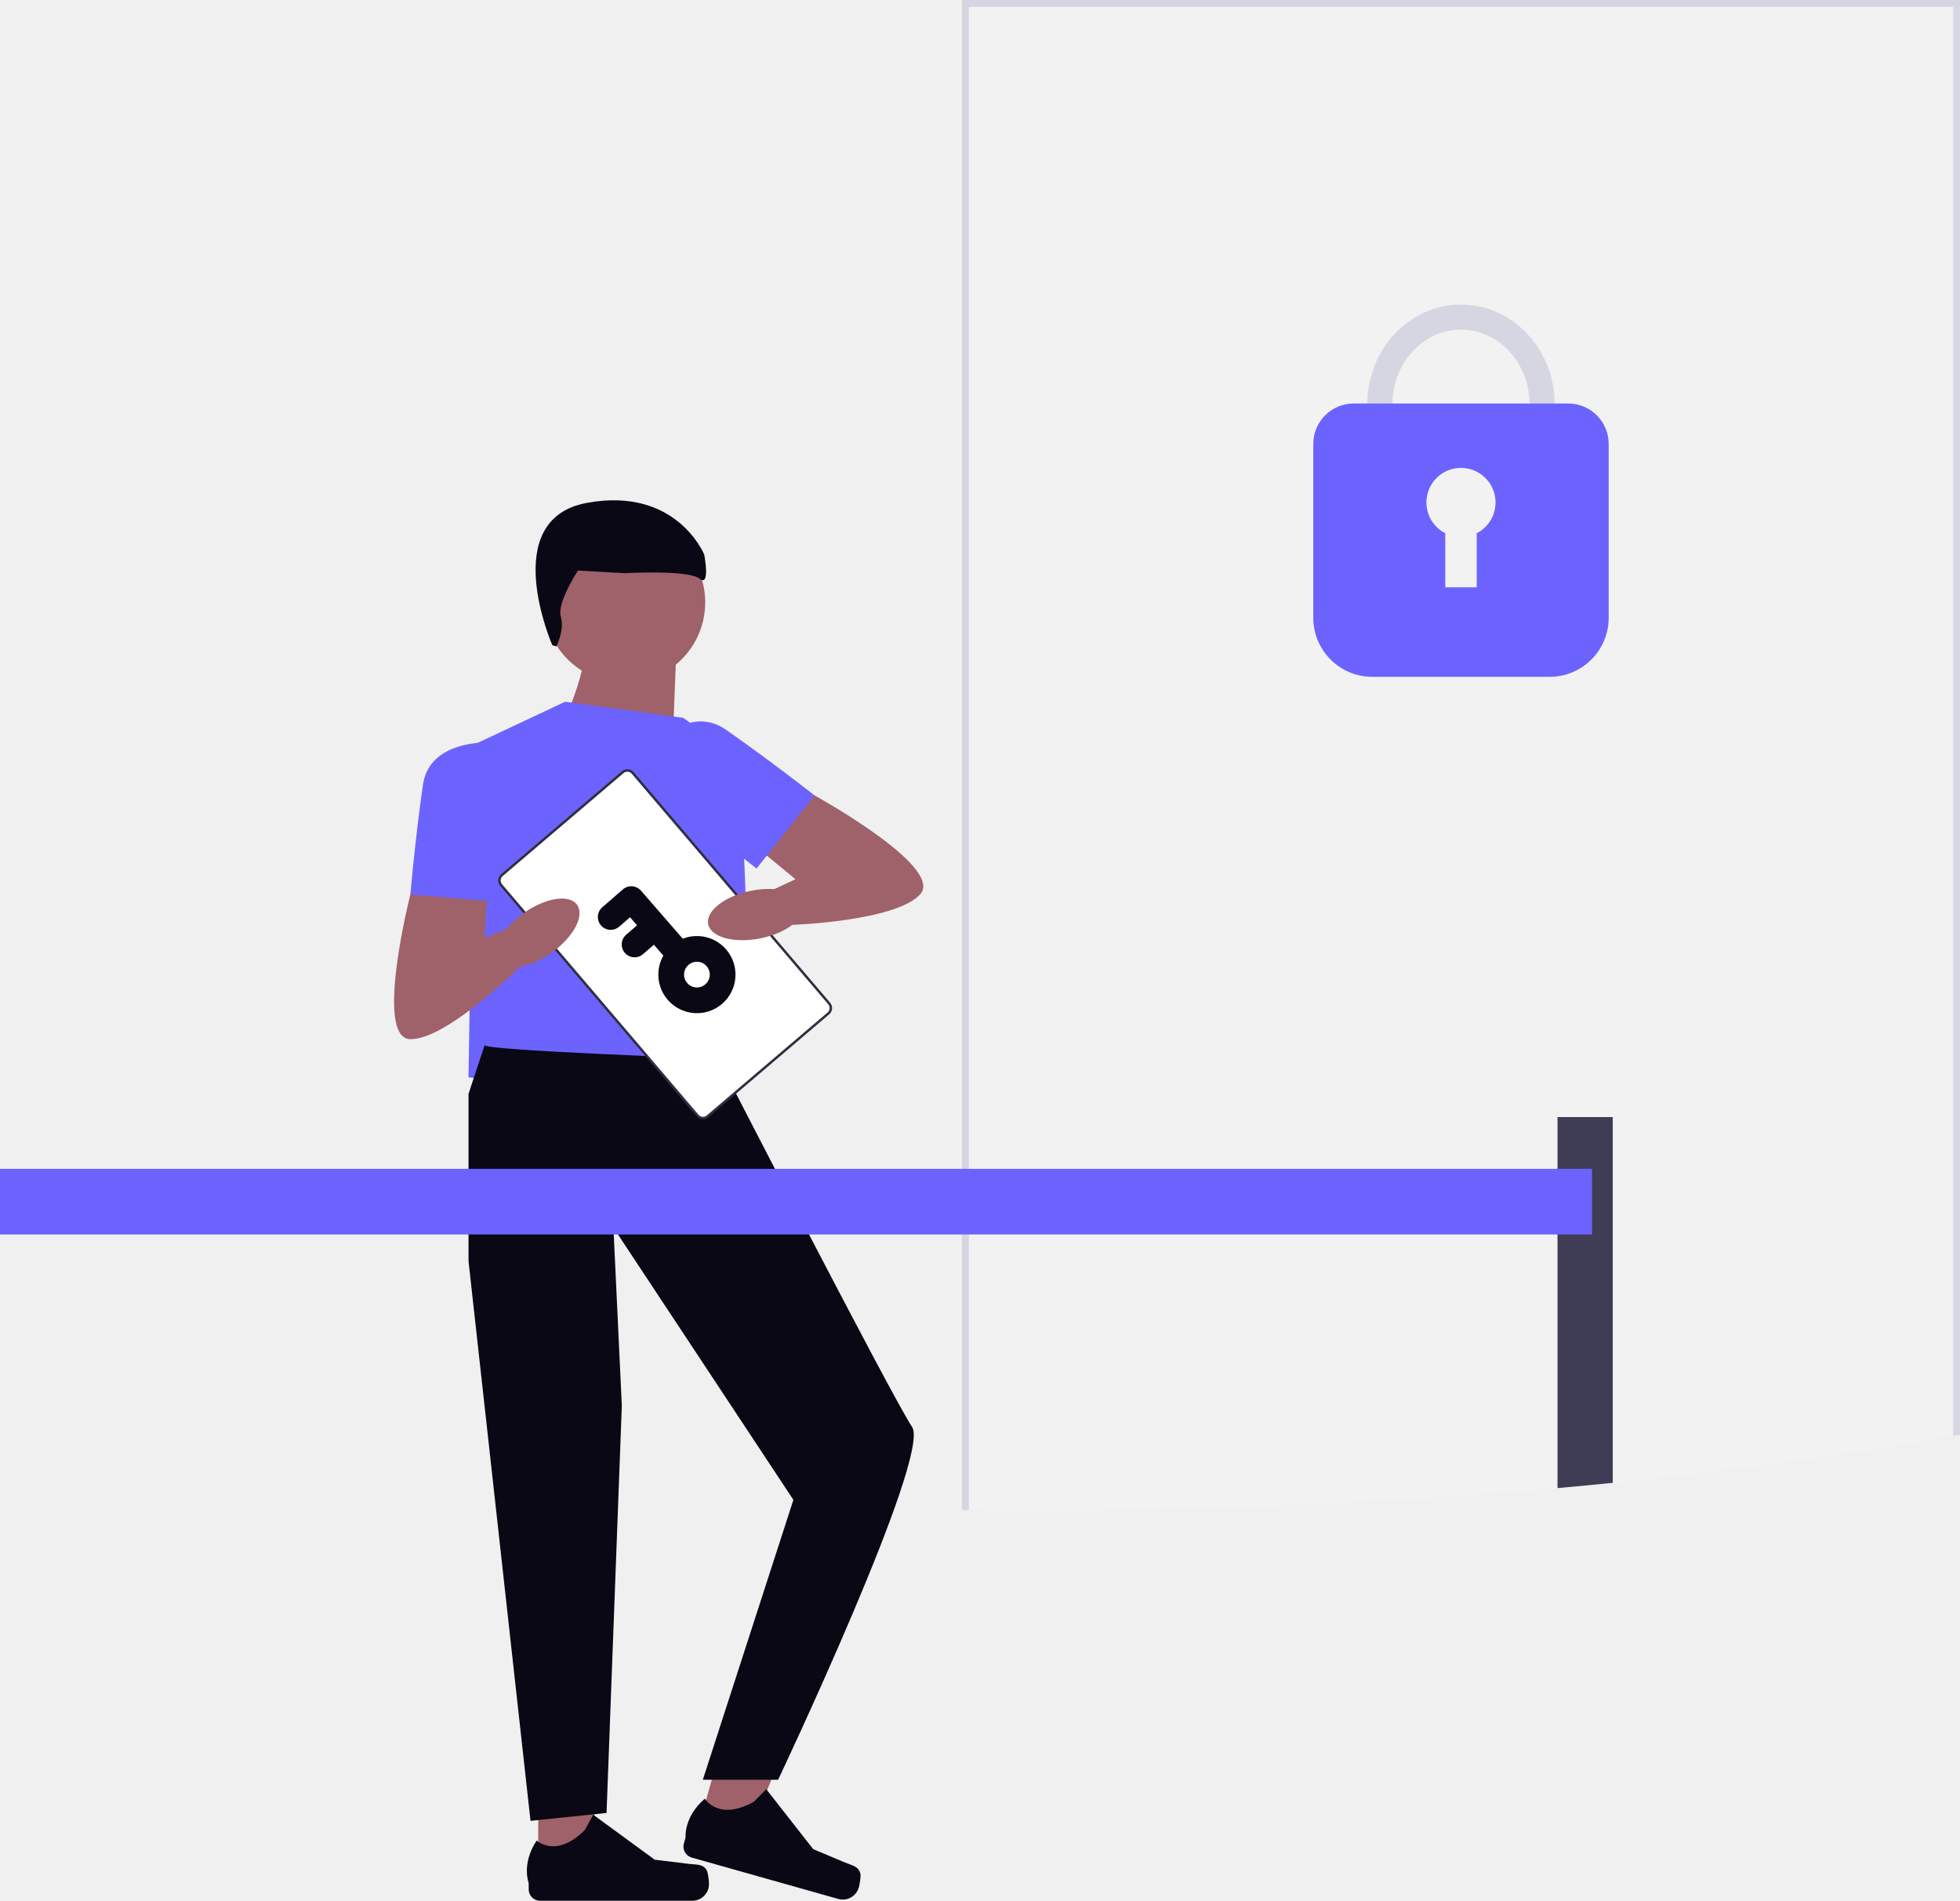
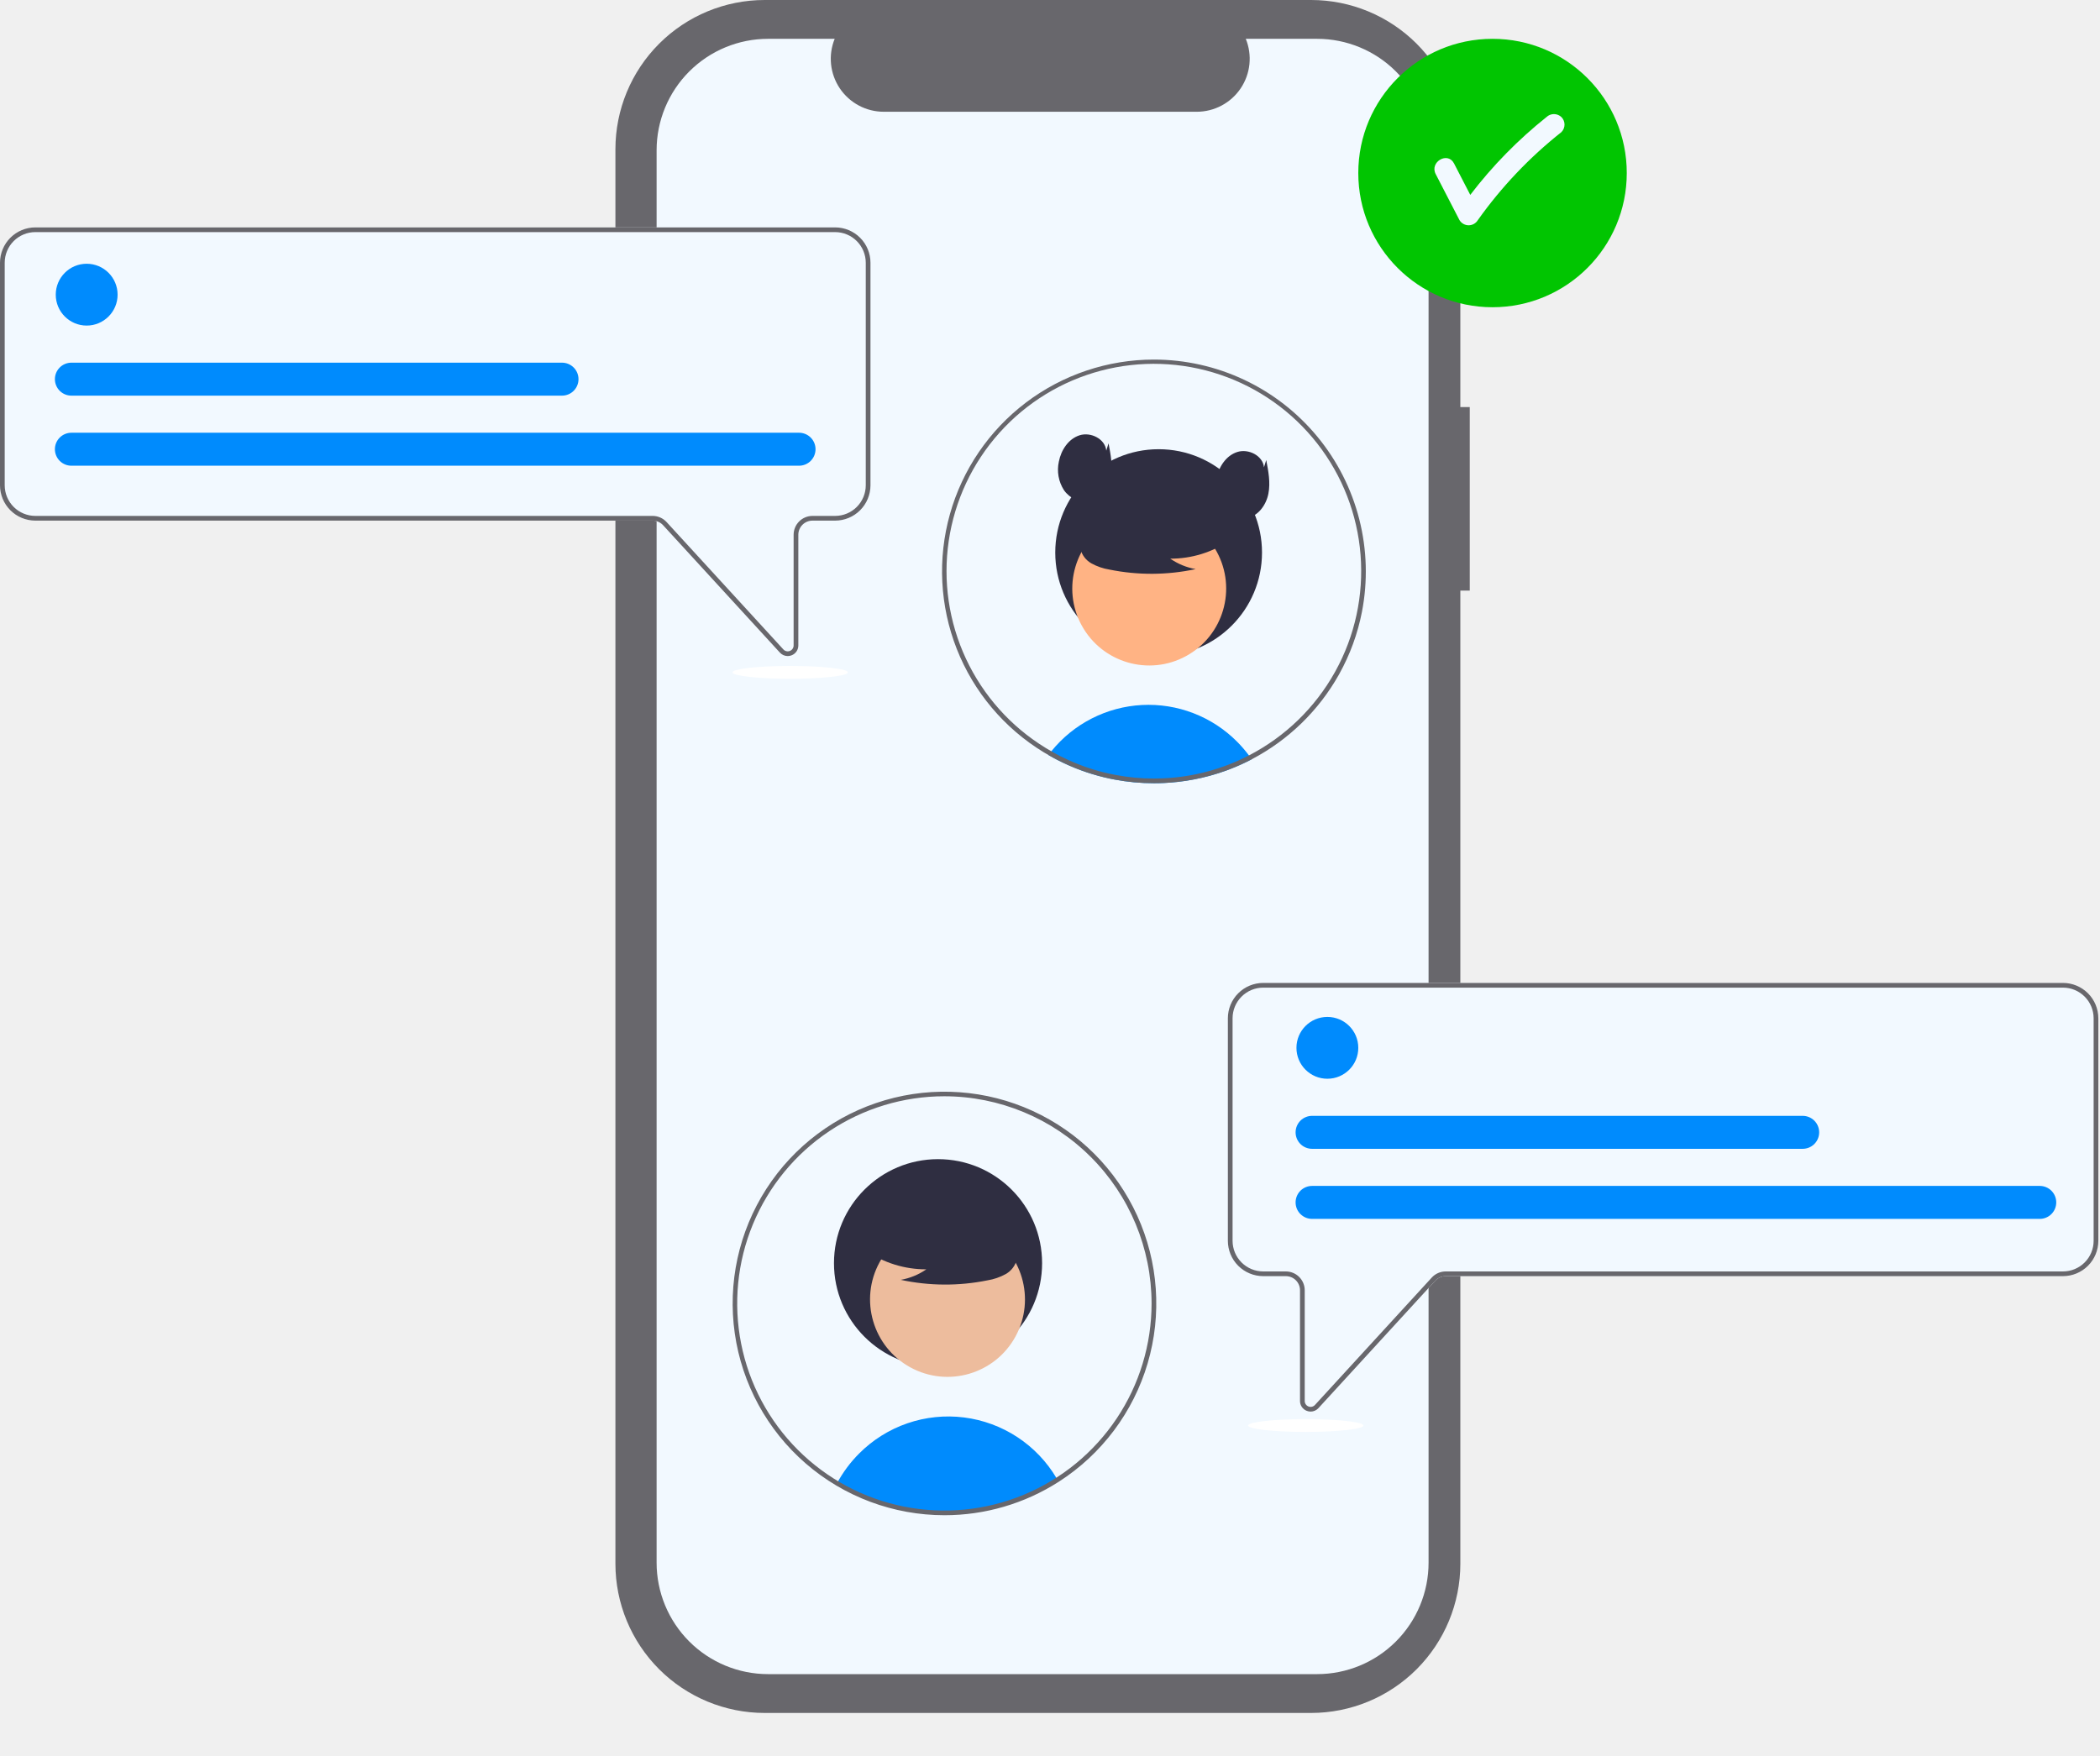
- <svg xmlns="http://www.w3.org/2000/svg" width="798.922" height="774.848" viewBox="0 0 798.922 774.848" role="img" artist="Katerina Limpitsouni" source="https://undraw.co/">
-   <g transform="translate(-720.266 -215.996)">
-     <g transform="translate(880.894 416.032)">
-       <path d="M334.2,84.913s10.938-21.875,8.756-41.554l36.4,18.863L377.95,98.032,334.2,84.913Z" transform="translate(-264.493 7.679)" fill="#9f616a" />
-       <ellipse cx="32.841" cy="32.841" rx="32.841" ry="32.841" transform="translate(61.143 12.693)" fill="#9f616a" />
-       <path d="M353.05,429.314H373.1l9.53-77.294H353.05Z" transform="translate(-294.294 133.506)" fill="#9f616a" />
-       <path d="M397.891,413.146h0c.619,1.056.957,4.448.957,5.659h0a6.8,6.8,0,0,1-6.8,6.8H330a4.65,4.65,0,0,1-4.645-4.645v-2.59s-3.069-7.77,3.252-17.328c0,0,7.855,7.489,19.595-4.237l3.463-6.264,25.056,18.328,13.894,1.7c3.041.38,5.729-.056,7.292,2.576h-.014Z" transform="translate(-270.484 149.209)" fill="#090814" />
-       <path d="M401.237,74.779l-48.128-6.56-37.19,17.5L313.737,221.33s91.47,10.937,105.884-3.28S423.1,90.094,423.1,90.094L401.223,74.779h.014Z" transform="translate(-283.402 17.813)" fill="#6c63ff" />
-       <path d="M8.531,45.174c1.028,5.743-3.1,11.923-3.1,11.923l-1.552-.64S-13.1,3.057,23.987.2s45.341,26,45.341,26,1.175,13.644-2.95,9.519-30.018-5.395-30.018-5.395l-18.93-3.055S7.5,39.43,8.531,45.174Z" transform="translate(54.751 7.263) rotate(-6)" fill="#090814" />
-       <path d="M292.67,416.13l19.271,5.434,30.18-71.776-28.463-8.038Z" transform="translate(-168.796 129.32)" fill="#9f616a" />
-       <path d="M352.823,417.468h0c.31,1.182-.3,4.533-.619,5.715h0a6.8,6.8,0,0,1-8.39,4.7L284.1,411.021a4.652,4.652,0,0,1-3.209-5.729l.7-2.492s-.845-8.305,7.841-15.794c0,0,5.518,9.347,20,1.239l5.039-5.1,19.13,24.437,12.894,5.419c2.815,1.182,5.532,1.506,6.32,4.462Z" transform="translate(-162.761 146.197)" fill="#090814" />
-       <path d="M271.785,167.669l-6.56,19.848v68.2l25.266,228.17,30.993-3.218,6.227-166.041L324.29,242.05l73.353,110.98L360.727,467.145H391.42s62.543-132.12,54.6-143.845S366.97,173.257,366.97,173.257s-95.158-3.392-95.158-5.574h0Z" transform="translate(-234.876 58.355)" fill="#090814" />
-       <path d="M396.236,111.729l-10.571,17.314s-14.949,58.756,0,58.995S430.794,158.1,430.794,158.1l-3.941-15.752-10.937,4.378,2.182-34.994H396.236Z" transform="translate(-379.02 35.55)" fill="#9f616a" />
-       <path d="M423.644,80.678S388.65,74.512,385.37,97.415s-5.11,44.609-5.11,44.609l37.922,3.139,5.462-64.485Z" transform="translate(-373.616 22.584)" fill="#6c63ff" />
-       <path d="M374.084,229.193l49.382-42.081a2.884,2.884,0,0,0,.207-4.066L343.7,89.193a2.884,2.884,0,0,0-4.047-.441l-49.382,42.081a2.884,2.884,0,0,0-.207,4.066l79.978,93.854A2.884,2.884,0,0,0,374.084,229.193Z" transform="translate(-246.373 25.924)" fill="#fff" />
-       <path d="M374.084,229.193l49.382-42.081a2.884,2.884,0,0,0,.207-4.066L343.7,89.193a2.884,2.884,0,0,0-4.047-.441l-49.382,42.081a2.884,2.884,0,0,0-.207,4.066l79.978,93.854A2.884,2.884,0,0,0,374.084,229.193Z" transform="translate(-246.373 25.924)" fill="none" stroke="#2f2e41" stroke-miterlimit="10" stroke-width="1" />
-       <path d="M277.5,92.419l19.876,4.11s53.125,29.237,43.074,40.315-52.7,12.5-52.7,12.5l-8.812-13.64,10.67-5L262.551,108.4,277.5,92.419Z" transform="translate(-125.994 27.679)" fill="#9f616a" />
-       <path d="M294.074,93.836s19.412-29.772,38.373-16.512S368.5,104.07,368.5,104.07L344.876,133.9,294.06,93.836h.014Z" transform="translate(-197.129 20.138)" fill="#6c63ff" />
-       <ellipse cx="9.882" cy="19.749" rx="9.882" ry="19.749" transform="translate(129.995 186.4) rotate(-101.44)" fill="#9f616a" />
-       <ellipse cx="9.882" cy="19.749" rx="9.882" ry="19.749" transform="translate(48.162 199.779) rotate(-125.46)" fill="#9f616a" />
-     </g>
-     <path d="M816.547,70V653.653c-.465.1-.929.183-1.408.253q-10.705,1.942-21.692,3.744-13.049,2.154-26.464,4.167-11.149,1.647-22.523,3.2-33.129,4.54-68.046,8.052-11.17,1.14-22.523,2.154c-66.089,5.94-136.332,9.15-209.164,9.15q-15.477,0-30.771-.2c-.479,0-.943,0-1.408-.014V70Z" transform="translate(701.233 147.408)" fill="#f2f2f2" opacity="0.7" style="isolation:isolate" />
-     <path d="M815.547,262.957v1.731l.183-.366A7.744,7.744,0,0,0,815.547,262.957Zm-402.59,183.9-1.408-1.14v126.52h1.408V684.565c.464.014.929.014,1.408.014V361.521c-.465.253-.929.493-1.408.732ZM411.55,69v615.54c.464.014.929.028,1.408.028s.929.014,1.408.014V71.812H815.547v582.5c.479-.07.943-.155,1.408-.253.464-.07.943-.155,1.408-.253V69H411.55Z" transform="translate(700.825 147)" fill="#d6d6e3" />
-     <path d="M606.523,392.5V541.6q-11.17,1.14-22.523,2.154V392.5Z" transform="translate(771.126 278.877)" fill="#3f3d56" />
-     <rect width="648.93" height="26.745" transform="translate(720.266 692.49)" fill="#6c63ff" />
-     <g transform="matrix(-0.07, 0.998, -0.998, -0.07, 1022.411, 580.41)">
-       <path d="M15.72,31.441a15.72,15.72,0,1,1,15.72-15.72A15.738,15.738,0,0,1,15.72,31.441Zm0-20.96a5.24,5.24,0,1,0,5.24,5.24A5.246,5.246,0,0,0,15.72,10.48Z" transform="translate(18.341 0)" fill="#090814" />
-       <path d="M13.1,39.3A5.224,5.224,0,0,1,9.4,37.766l-7.86-7.86a5.24,5.24,0,0,1,0-7.411L22.5,1.535a5.24,5.24,0,0,1,7.411,7.411L12.651,26.2l4.155,4.155A5.24,5.24,0,0,1,13.1,39.3Z" transform="translate(0 18.341)" fill="#090814" />
-       <path d="M13.1,18.34A5.224,5.224,0,0,1,9.4,16.806l-7.86-7.86A5.24,5.24,0,0,1,8.946,1.535l7.86,7.86A5.24,5.24,0,0,1,13.1,18.34Z" transform="translate(10.48 28.821)" fill="#090814" />
-     </g>
-     <g transform="translate(1255.578 340.147)">
-       <path d="M553.466,494.094c-21.04,0-38.174-18.191-38.174-40.55s17.124-40.55,38.174-40.55,38.174,18.191,38.174,40.55S574.515,494.094,553.466,494.094Zm0-70.857c-15.4,0-27.926,13.594-27.926,30.3s12.528,30.3,27.926,30.3,27.927-13.6,27.927-30.3-12.528-30.3-27.927-30.3Z" transform="translate(-493.261 -412.993)" fill="#d6d6e3" />
-       <path d="M592.851,558.846H520.543A24.071,24.071,0,0,1,496.5,534.8V463.883a16.484,16.484,0,0,1,16.47-16.47h87.468a16.481,16.481,0,0,1,16.47,16.47V534.8a24.071,24.071,0,0,1-24.055,24.047Z" transform="translate(-496.5 -407.077)" fill="#6c63ff" />
-       <path d="M564.021,483.91a14.089,14.089,0,1,0-20.493,12.539v22.044h12.817V496.449a14.077,14.077,0,0,0,7.676-12.539Z" transform="translate(-489.731 -403.226)" fill="#f2f2f2" />
-     </g>
+ <svg xmlns="http://www.w3.org/2000/svg" width="892" height="746" viewBox="0 0 892 746" fill="none">
+   <g clip-path="url(#clip0_43_1957)">
+     <path d="M624.297 172.947H620.298V63.402C620.298 46.587 613.618 30.46 601.728 18.57C589.838 6.68 573.712 1.85653e-05 556.896 1.13715e-10H324.81C307.995 -3.18259e-05 291.868 6.68 279.978 18.57C268.088 30.46 261.408 46.587 261.408 63.402V664.376C261.408 681.191 268.088 697.318 279.978 709.208C291.868 721.098 307.994 727.778 324.81 727.778H556.896C573.711 727.778 589.838 721.098 601.728 709.208C613.618 697.318 620.298 681.192 620.298 664.376V250.923H624.297L624.297 172.947Z" fill="#68676C" />
+     <path d="M606.803 63.844V663.934C606.803 676.492 601.814 688.536 592.935 697.415C584.055 706.295 572.011 711.284 559.453 711.284H326.253C313.695 711.284 301.652 706.295 292.772 697.415C283.892 688.536 278.904 676.492 278.903 663.934V63.844C278.904 51.286 283.892 39.243 292.772 30.363C301.652 21.483 313.695 16.494 326.253 16.494H354.543C353.153 19.91 352.624 23.615 353.002 27.284C353.38 30.953 354.653 34.472 356.711 37.533C358.768 40.594 361.546 43.102 364.8 44.837C368.055 46.572 371.685 47.481 375.373 47.484H508.333C512.021 47.481 515.652 46.572 518.906 44.837C522.161 43.102 524.939 40.594 526.996 37.533C529.053 34.472 530.327 30.953 530.705 27.284C531.083 23.615 530.553 19.91 529.163 16.494H559.453C572.011 16.494 584.055 21.483 592.935 30.363C601.814 39.243 606.803 51.286 606.803 63.844Z" fill="#F2F9FF" />
+     <path d="M531.678 322.6C530.128 323.41 528.551 324.177 526.947 324.9C525.487 325.56 524.004 326.18 522.498 326.76C521.947 326.97 521.388 327.18 520.828 327.39C516.4 328.996 511.853 330.25 507.228 331.14C504.938 331.59 502.618 331.943 500.268 332.2C498.328 332.42 496.368 332.577 494.388 332.67C492.978 332.74 491.567 332.77 490.147 332.77C484.524 332.772 478.913 332.247 473.388 331.2C471.947 330.94 470.538 330.63 469.127 330.29C462.307 328.655 455.704 326.218 449.458 323.03C448.897 322.75 448.337 322.45 447.777 322.16C446.947 321.72 446.138 321.26 445.328 320.78C445.717 320.24 446.138 319.71 446.567 319.19C451.247 313.391 457.095 308.643 463.732 305.256C470.369 301.869 477.646 299.918 485.087 299.531C492.528 299.145 499.968 300.33 506.92 303.011C513.873 305.692 520.182 309.807 525.438 315.09C527.262 316.92 528.953 318.879 530.498 320.95C530.907 321.49 531.297 322.04 531.678 322.6Z" fill="#008BFD" />
+     <path d="M492.143 278.673C516.394 278.673 536.053 259.014 536.053 234.763C536.053 210.513 516.394 190.854 492.143 190.854C467.892 190.854 448.233 210.513 448.233 234.763C448.233 259.014 467.892 278.673 492.143 278.673Z" fill="#2F2E41" />
+     <path d="M503.822 278.735C519.66 270.077 525.48 250.221 516.823 234.383C508.165 218.546 488.308 212.725 472.471 221.383C456.634 230.04 450.813 249.897 459.471 265.735C468.128 281.572 487.985 287.392 503.822 278.735Z" fill="#FFB384" />
+     <path d="M522.486 229.503C515.018 234.651 506.154 237.39 497.084 237.354C500.32 239.597 504.003 241.112 507.88 241.795C495.821 244.382 483.358 244.452 471.27 242.001C468.583 241.57 465.991 240.68 463.606 239.369C462.418 238.705 461.383 237.799 460.568 236.709C459.753 235.619 459.176 234.37 458.876 233.042C458.073 228.454 461.648 224.285 465.364 221.475C471.053 217.239 477.612 214.321 484.568 212.931C491.523 211.541 498.7 211.714 505.58 213.439C510.073 214.6 514.573 216.562 517.491 220.17C520.409 223.777 521.274 229.34 518.493 233.055L522.486 229.503Z" fill="#2F2E41" />
+     <path d="M490.147 152.771C470.52 152.768 451.429 159.182 435.785 171.037C420.142 182.891 408.803 199.536 403.497 218.433C398.192 237.33 399.21 257.444 406.397 275.708C413.585 293.973 426.547 309.387 443.308 319.601L443.888 319.941C444.368 320.231 444.848 320.511 445.328 320.781C446.138 321.261 446.947 321.721 447.777 322.161C448.337 322.451 448.897 322.751 449.458 323.031C455.704 326.219 462.307 328.656 469.127 330.29C470.538 330.63 471.947 330.941 473.388 331.201C478.913 332.247 484.524 332.773 490.147 332.771C491.567 332.771 492.978 332.741 494.388 332.671C496.368 332.581 498.328 332.424 500.268 332.201C502.618 331.941 504.938 331.587 507.228 331.141C511.853 330.25 516.4 328.996 520.828 327.391C521.388 327.181 521.947 326.97 522.498 326.76C524.007 326.18 525.491 325.561 526.947 324.901C528.547 324.181 530.124 323.414 531.678 322.601C547.245 314.448 560.112 301.952 568.717 286.631C568.757 286.551 568.808 286.471 568.848 286.391C573.439 278.152 576.696 269.238 578.498 259.98C581.027 246.948 580.644 233.517 577.375 220.65C574.107 207.783 568.034 195.798 559.591 185.552C551.148 175.307 540.544 167.056 528.539 161.388C516.533 155.721 503.423 152.778 490.147 152.771ZM567.208 285.221C567.127 285.361 567.058 285.501 566.978 285.631C558.544 300.726 545.858 313.009 530.497 320.951C528.967 321.751 527.411 322.501 525.828 323.201C524.518 323.791 523.178 324.351 521.828 324.871C521.257 325.091 520.678 325.31 520.098 325.51C516.272 326.908 512.352 328.031 508.368 328.871C505.412 329.5 502.424 329.971 499.417 330.281C497.567 330.481 495.687 330.621 493.797 330.691C492.587 330.741 491.368 330.771 490.147 330.771C484.705 330.777 479.275 330.271 473.928 329.26C470.675 328.661 467.459 327.873 464.297 326.901C459.481 325.413 454.801 323.516 450.308 321.23C449.788 320.96 449.268 320.691 448.757 320.411C448.027 320.021 447.288 319.621 446.567 319.191C446.027 318.891 445.487 318.571 444.957 318.251C444.647 318.071 444.337 317.881 444.027 317.691C429.332 308.666 417.609 295.525 410.314 279.899C403.019 264.273 400.472 246.848 402.99 229.788C405.507 212.727 412.978 196.781 424.475 183.928C435.973 171.075 450.991 161.88 467.667 157.484C484.343 153.089 501.942 153.685 518.281 159.201C534.621 164.716 548.981 174.908 559.582 188.511C570.182 202.113 576.555 218.529 577.911 235.721C579.266 252.913 575.545 270.124 567.208 285.221Z" fill="#68676C" />
+     <path d="M469.907 191.46C469.435 186.492 463.349 183.433 458.589 184.934C453.83 186.435 450.705 191.227 449.761 196.127C449.306 198.191 449.263 200.324 449.635 202.404C450.007 204.484 450.785 206.471 451.926 208.249C454.332 211.712 458.752 213.872 462.876 212.993C467.583 211.99 470.844 207.394 471.777 202.672C472.71 197.951 471.784 193.083 470.859 188.36L469.907 191.46Z" fill="#2F2E41" />
+     <path d="M536.89 198.556C536.417 193.588 530.331 190.53 525.572 192.031C520.812 193.531 517.688 198.324 516.743 203.224C516.288 205.287 516.246 207.421 516.617 209.501C516.989 211.581 517.767 213.567 518.908 215.346C521.314 218.808 525.735 220.969 529.858 220.09C534.565 219.087 537.826 214.491 538.76 209.769C539.693 205.048 538.766 200.18 537.841 195.457L536.89 198.556Z" fill="#2F2E41" />
+     <path d="M334.584 278.739C333.961 278.739 333.345 278.608 332.776 278.356C332.207 278.104 331.696 277.736 331.277 277.275L281.655 223.142C281.092 222.529 280.408 222.039 279.646 221.704C278.884 221.369 278.061 221.195 277.229 221.194H15.009C11.03 221.19 7.215 219.607 4.401 216.793C1.587 213.979 0.004 210.164 0 206.185V111.623C0.004 107.643 1.587 103.828 4.401 101.014C7.215 98.201 11.03 96.618 15.009 96.613H354.734C358.714 96.618 362.529 98.201 365.343 101.014C368.157 103.828 369.739 107.643 369.744 111.623V206.185C369.739 210.164 368.157 213.979 365.343 216.793C362.529 219.607 358.714 221.19 354.734 221.194H345.103C343.511 221.196 341.985 221.829 340.859 222.955C339.733 224.081 339.1 225.607 339.099 227.199V274.232C339.102 275.14 338.83 276.028 338.317 276.778C337.805 277.527 337.076 278.103 336.228 278.428C335.704 278.633 335.147 278.739 334.584 278.739Z" fill="#F2F9FF" />
+     <path d="M334.584 278.739C333.961 278.739 333.345 278.608 332.776 278.356C332.207 278.104 331.696 277.736 331.277 277.275L281.655 223.142C281.092 222.529 280.408 222.039 279.646 221.704C278.884 221.369 278.061 221.195 277.229 221.194H15.009C11.03 221.19 7.215 219.607 4.401 216.793C1.587 213.979 0.004 210.164 0 206.185V111.623C0.004 107.643 1.587 103.828 4.401 101.014C7.215 98.201 11.03 96.618 15.009 96.613H354.734C358.714 96.618 362.529 98.201 365.343 101.014C368.157 103.828 369.739 107.643 369.744 111.623V206.185C369.739 210.164 368.157 213.979 365.343 216.793C362.529 219.607 358.714 221.19 354.734 221.194H345.103C343.511 221.196 341.985 221.829 340.859 222.955C339.733 224.081 339.1 225.607 339.099 227.199V274.232C339.102 275.14 338.83 276.028 338.317 276.778C337.805 277.527 337.076 278.103 336.228 278.428C335.704 278.633 335.147 278.739 334.584 278.739ZM15.009 98.613C11.56 98.617 8.253 99.989 5.815 102.428C3.376 104.867 2.004 108.173 2 111.623V206.185C2.004 209.634 3.376 212.941 5.815 215.38C8.254 217.819 11.56 219.19 15.009 219.194H277.229C278.338 219.196 279.436 219.427 280.451 219.874C281.467 220.32 282.379 220.973 283.129 221.79L332.751 275.923C333.092 276.295 333.537 276.555 334.028 276.669C334.519 276.784 335.033 276.747 335.503 276.564C335.973 276.382 336.377 276.061 336.661 275.645C336.946 275.229 337.098 274.737 337.099 274.232V227.199C337.101 225.077 337.945 223.042 339.446 221.542C340.946 220.041 342.981 219.197 345.103 219.194H354.734C358.184 219.19 361.49 217.819 363.929 215.38C366.368 212.941 367.74 209.634 367.744 206.185V111.623C367.74 108.173 366.368 104.867 363.929 102.428C361.49 99.989 358.184 98.617 354.734 98.613H15.009Z" fill="#68676C" />
+     <path d="M36.816 138.327C44.069 138.327 49.95 132.447 49.95 125.193C49.95 117.94 44.069 112.06 36.816 112.06C29.562 112.06 23.682 117.94 23.682 125.193C23.682 132.447 29.562 138.327 36.816 138.327Z" fill="#008BFD" />
+     <path d="M339.412 197.867H30.332C29.411 197.868 28.5 197.687 27.649 197.336C26.798 196.984 26.025 196.469 25.373 195.818C24.722 195.168 24.205 194.395 23.853 193.545C23.5 192.694 23.319 191.783 23.319 190.862C23.319 189.941 23.5 189.03 23.853 188.18C24.205 187.329 24.722 186.557 25.373 185.906C26.025 185.256 26.798 184.74 27.649 184.388C28.5 184.037 29.411 183.856 30.332 183.857H339.412C341.268 183.86 343.048 184.599 344.359 185.912C345.671 187.225 346.408 189.006 346.408 190.862C346.408 192.718 345.671 194.499 344.359 195.812C343.048 197.126 341.268 197.864 339.412 197.867Z" fill="#008BFD" />
+     <path d="M238.72 168.097H30.332C29.411 168.098 28.5 167.918 27.649 167.566C26.798 167.215 26.025 166.699 25.373 166.049C24.722 165.398 24.205 164.625 23.853 163.775C23.5 162.925 23.319 162.013 23.319 161.093C23.319 160.172 23.5 159.26 23.853 158.41C24.205 157.56 24.722 156.787 25.373 156.137C26.025 155.486 26.798 154.97 27.649 154.619C28.5 154.267 29.411 154.087 30.332 154.088H238.72C240.578 154.088 242.359 154.826 243.673 156.14C244.987 157.453 245.725 159.235 245.725 161.093C245.725 162.95 244.987 164.732 243.673 166.046C242.359 167.359 240.578 168.097 238.72 168.097Z" fill="#008BFD" />
+     <path d="M555.067 599.428C554.219 599.103 553.49 598.527 552.978 597.778C552.465 597.028 552.193 596.14 552.196 595.232V548.199C552.195 546.607 551.562 545.081 550.436 543.955C549.31 542.829 547.784 542.196 546.192 542.194H536.561C532.581 542.19 528.766 540.607 525.952 537.793C523.138 534.979 521.556 531.164 521.551 527.185V432.623C521.556 428.643 523.138 424.828 525.952 422.014C528.766 419.2 532.581 417.618 536.561 417.613H876.286C880.265 417.618 884.08 419.2 886.894 422.014C889.708 424.828 891.291 428.643 891.295 432.623V527.185C891.291 531.164 889.708 534.979 886.894 537.793C884.08 540.607 880.265 542.19 876.286 542.194H614.066C613.234 542.195 612.411 542.369 611.649 542.704C610.887 543.039 610.203 543.529 609.64 544.142L560.018 598.275C559.599 598.736 559.088 599.104 558.519 599.356C557.95 599.608 557.334 599.739 556.711 599.739C556.148 599.739 555.591 599.633 555.067 599.428Z" fill="#F2F9FF" />
+     <path d="M555.067 599.428C554.219 599.103 553.49 598.527 552.978 597.778C552.465 597.028 552.193 596.14 552.196 595.232V548.199C552.195 546.607 551.562 545.081 550.436 543.955C549.31 542.829 547.784 542.196 546.192 542.194H536.561C532.581 542.19 528.766 540.607 525.952 537.793C523.138 534.979 521.556 531.164 521.551 527.185V432.623C521.556 428.643 523.138 424.828 525.952 422.014C528.766 419.2 532.581 417.618 536.561 417.613H876.286C880.265 417.618 884.08 419.2 886.894 422.014C889.708 424.828 891.291 428.643 891.295 432.623V527.185C891.291 531.164 889.708 534.979 886.894 537.793C884.08 540.607 880.265 542.19 876.286 542.194H614.066C613.234 542.195 612.411 542.369 611.649 542.704C610.887 543.039 610.203 543.529 609.64 544.142L560.018 598.275C559.599 598.736 559.088 599.104 558.519 599.356C557.95 599.608 557.334 599.739 556.711 599.739C556.148 599.739 555.591 599.633 555.067 599.428ZM536.561 419.613C533.111 419.617 529.805 420.989 527.366 423.428C524.927 425.867 523.555 429.173 523.551 432.623V527.185C523.555 530.634 524.927 533.941 527.366 536.38C529.805 538.819 533.111 540.19 536.561 540.194H546.192C548.314 540.197 550.349 541.041 551.849 542.542C553.35 544.042 554.194 546.077 554.197 548.199V595.232C554.197 595.737 554.349 596.229 554.634 596.645C554.918 597.061 555.322 597.382 555.792 597.564C556.262 597.747 556.776 597.784 557.267 597.669C557.758 597.555 558.203 597.295 558.544 596.923L608.166 542.79C608.916 541.973 609.828 541.32 610.844 540.874C611.859 540.427 612.957 540.196 614.066 540.194H876.286C879.735 540.19 883.042 538.819 885.48 536.38C887.919 533.941 889.291 530.634 889.295 527.185V432.623C889.291 429.173 887.919 425.867 885.48 423.428C883.042 420.989 879.735 419.617 876.286 419.613H536.561Z" fill="#68676C" />
+     <path d="M449.178 628.711C435.246 637.632 419.105 642.496 402.564 642.759C386.023 643.023 369.736 638.674 355.527 630.201C358.027 625.548 361.194 621.286 364.928 617.551C370.689 611.762 377.7 607.371 385.423 604.715C393.146 602.059 401.375 601.209 409.478 602.23C417.581 603.25 425.342 606.115 432.165 610.603C438.988 615.091 444.692 621.084 448.837 628.121C448.947 628.311 449.067 628.511 449.178 628.711Z" fill="#008BFD" />
+     <path d="M398.443 580.89C422.855 580.89 442.644 561.101 442.644 536.689C442.644 512.277 422.855 492.487 398.443 492.487C374.031 492.487 354.241 512.277 354.241 536.689C354.241 561.101 374.031 580.89 398.443 580.89Z" fill="#2F2E41" />
+     <path d="M431.333 567.866C440.048 551.923 434.189 531.935 418.246 523.22C402.304 514.505 382.315 520.364 373.6 536.306C364.885 552.249 370.744 572.238 386.686 580.953C402.629 589.668 422.618 583.809 431.333 567.866Z" fill="#EDBC9D" />
+     <path d="M367.898 531.393C375.416 536.575 384.339 539.332 393.469 539.296C390.212 541.554 386.504 543.079 382.601 543.767C394.74 546.371 407.287 546.441 419.454 543.974C422.159 543.54 424.769 542.644 427.169 541.324C428.366 540.656 429.408 539.744 430.228 538.647C431.049 537.549 431.629 536.292 431.931 534.955C432.74 530.336 429.141 526.14 425.4 523.312C419.673 519.047 413.07 516.109 406.069 514.71C399.067 513.311 391.842 513.486 384.916 515.222C380.394 516.391 375.864 518.366 372.926 521.998C369.989 525.629 369.119 531.228 371.917 534.968L367.898 531.393Z" fill="#2F2E41" />
+     <path d="M401.147 643.77C379.5 643.764 358.581 635.952 342.227 621.769C325.873 607.586 315.181 587.982 312.112 566.553C309.043 545.124 313.803 523.307 325.52 505.104C337.236 486.901 355.122 473.532 375.898 467.45C396.673 461.368 418.945 462.981 438.628 471.992C458.311 481.003 474.085 496.809 483.057 516.51C492.028 536.211 493.596 558.486 487.473 579.249C481.349 600.013 467.945 617.872 449.718 629.552C435.224 638.846 418.365 643.781 401.147 643.77ZM401.147 465.77C383.74 465.769 366.724 470.929 352.249 480.599C337.775 490.269 326.494 504.014 319.832 520.096C313.169 536.177 311.426 553.873 314.821 570.946C318.217 588.019 326.599 603.701 338.908 616.01C351.217 628.319 366.899 636.701 383.972 640.096C401.044 643.492 418.741 641.748 434.822 635.086C450.904 628.424 464.649 617.142 474.319 602.668C483.989 588.194 489.149 571.177 489.147 553.77C489.121 530.439 479.841 508.072 463.344 491.574C446.846 475.077 424.478 465.797 401.147 465.77Z" fill="#68676C" />
+     <path d="M563.816 458.327C571.069 458.327 576.95 452.447 576.95 445.193C576.95 437.94 571.069 432.06 563.816 432.06C556.562 432.06 550.682 437.94 550.682 445.193C550.682 452.447 556.562 458.327 563.816 458.327Z" fill="#008BFD" />
+     <path d="M866.412 517.867H557.332C556.411 517.868 555.5 517.687 554.649 517.336C553.798 516.984 553.025 516.469 552.373 515.818C551.722 515.168 551.205 514.395 550.853 513.545C550.5 512.694 550.319 511.783 550.319 510.862C550.319 509.941 550.5 509.03 550.853 508.18C551.205 507.329 551.722 506.557 552.373 505.906C553.025 505.256 553.798 504.74 554.649 504.388C555.5 504.037 556.411 503.856 557.332 503.857H866.412C868.27 503.857 870.051 504.595 871.365 505.909C872.678 507.223 873.416 509.004 873.416 510.862C873.416 512.72 872.678 514.501 871.365 515.815C870.051 517.129 868.27 517.867 866.412 517.867Z" fill="#008BFD" />
+     <path d="M765.72 488.097H557.332C556.411 488.098 555.5 487.918 554.649 487.566C553.798 487.215 553.025 486.699 552.373 486.049C551.722 485.398 551.205 484.625 550.853 483.775C550.5 482.925 550.319 482.013 550.319 481.093C550.319 480.172 550.5 479.26 550.853 478.41C551.205 477.56 551.722 476.787 552.373 476.137C553.025 475.486 553.798 474.97 554.649 474.619C555.5 474.267 556.411 474.087 557.332 474.088H765.72C767.576 474.09 769.356 474.829 770.668 476.142C771.979 477.456 772.716 479.236 772.716 481.093C772.716 482.949 771.979 484.729 770.668 486.043C769.356 487.356 767.576 488.095 765.72 488.097Z" fill="#008BFD" />
+     <path d="M554.644 608.381C568.177 608.381 579.148 607.163 579.148 605.661C579.148 604.159 568.177 602.941 554.644 602.941C541.11 602.941 530.14 604.159 530.14 605.661C530.14 607.163 541.11 608.381 554.644 608.381Z" fill="white" />
+     <path d="M335.644 288.381C349.177 288.381 360.148 287.163 360.148 285.661C360.148 284.159 349.177 282.941 335.644 282.941C322.11 282.941 311.14 284.159 311.14 285.661C311.14 287.163 322.11 288.381 335.644 288.381Z" fill="white" />
+     <path d="M633.969 130.534C665.461 130.534 690.989 105.005 690.989 73.514C690.989 42.023 665.461 16.494 633.969 16.494C602.478 16.494 576.95 42.023 576.95 73.514C576.95 105.005 602.478 130.534 633.969 130.534Z" fill="#01C501" />
+     <path d="M663.24 49.749C662.383 48.931 661.243 48.475 660.057 48.475C658.872 48.475 657.732 48.931 656.874 49.749C644.775 59.399 633.908 70.499 624.517 82.799C622.212 78.339 619.907 73.878 617.601 69.417C614.94 64.268 607.169 68.817 609.827 73.961C613.199 80.486 616.571 87.01 619.943 93.535C620.35 94.201 620.921 94.751 621.602 95.133C622.283 95.515 623.05 95.716 623.83 95.716C624.611 95.716 625.378 95.515 626.059 95.133C626.739 94.751 627.311 94.201 627.717 93.535C637.725 79.441 649.685 66.842 663.24 56.116C664.078 55.268 664.548 54.124 664.548 52.932C664.548 51.741 664.078 50.597 663.24 49.749Z" fill="#F2F9FF" />
  </g>
+   <defs>
+     <clipPath id="clip0_43_1957">
+       <rect width="891.295" height="745.194" fill="white" />
+     </clipPath>
+   </defs>
</svg>
